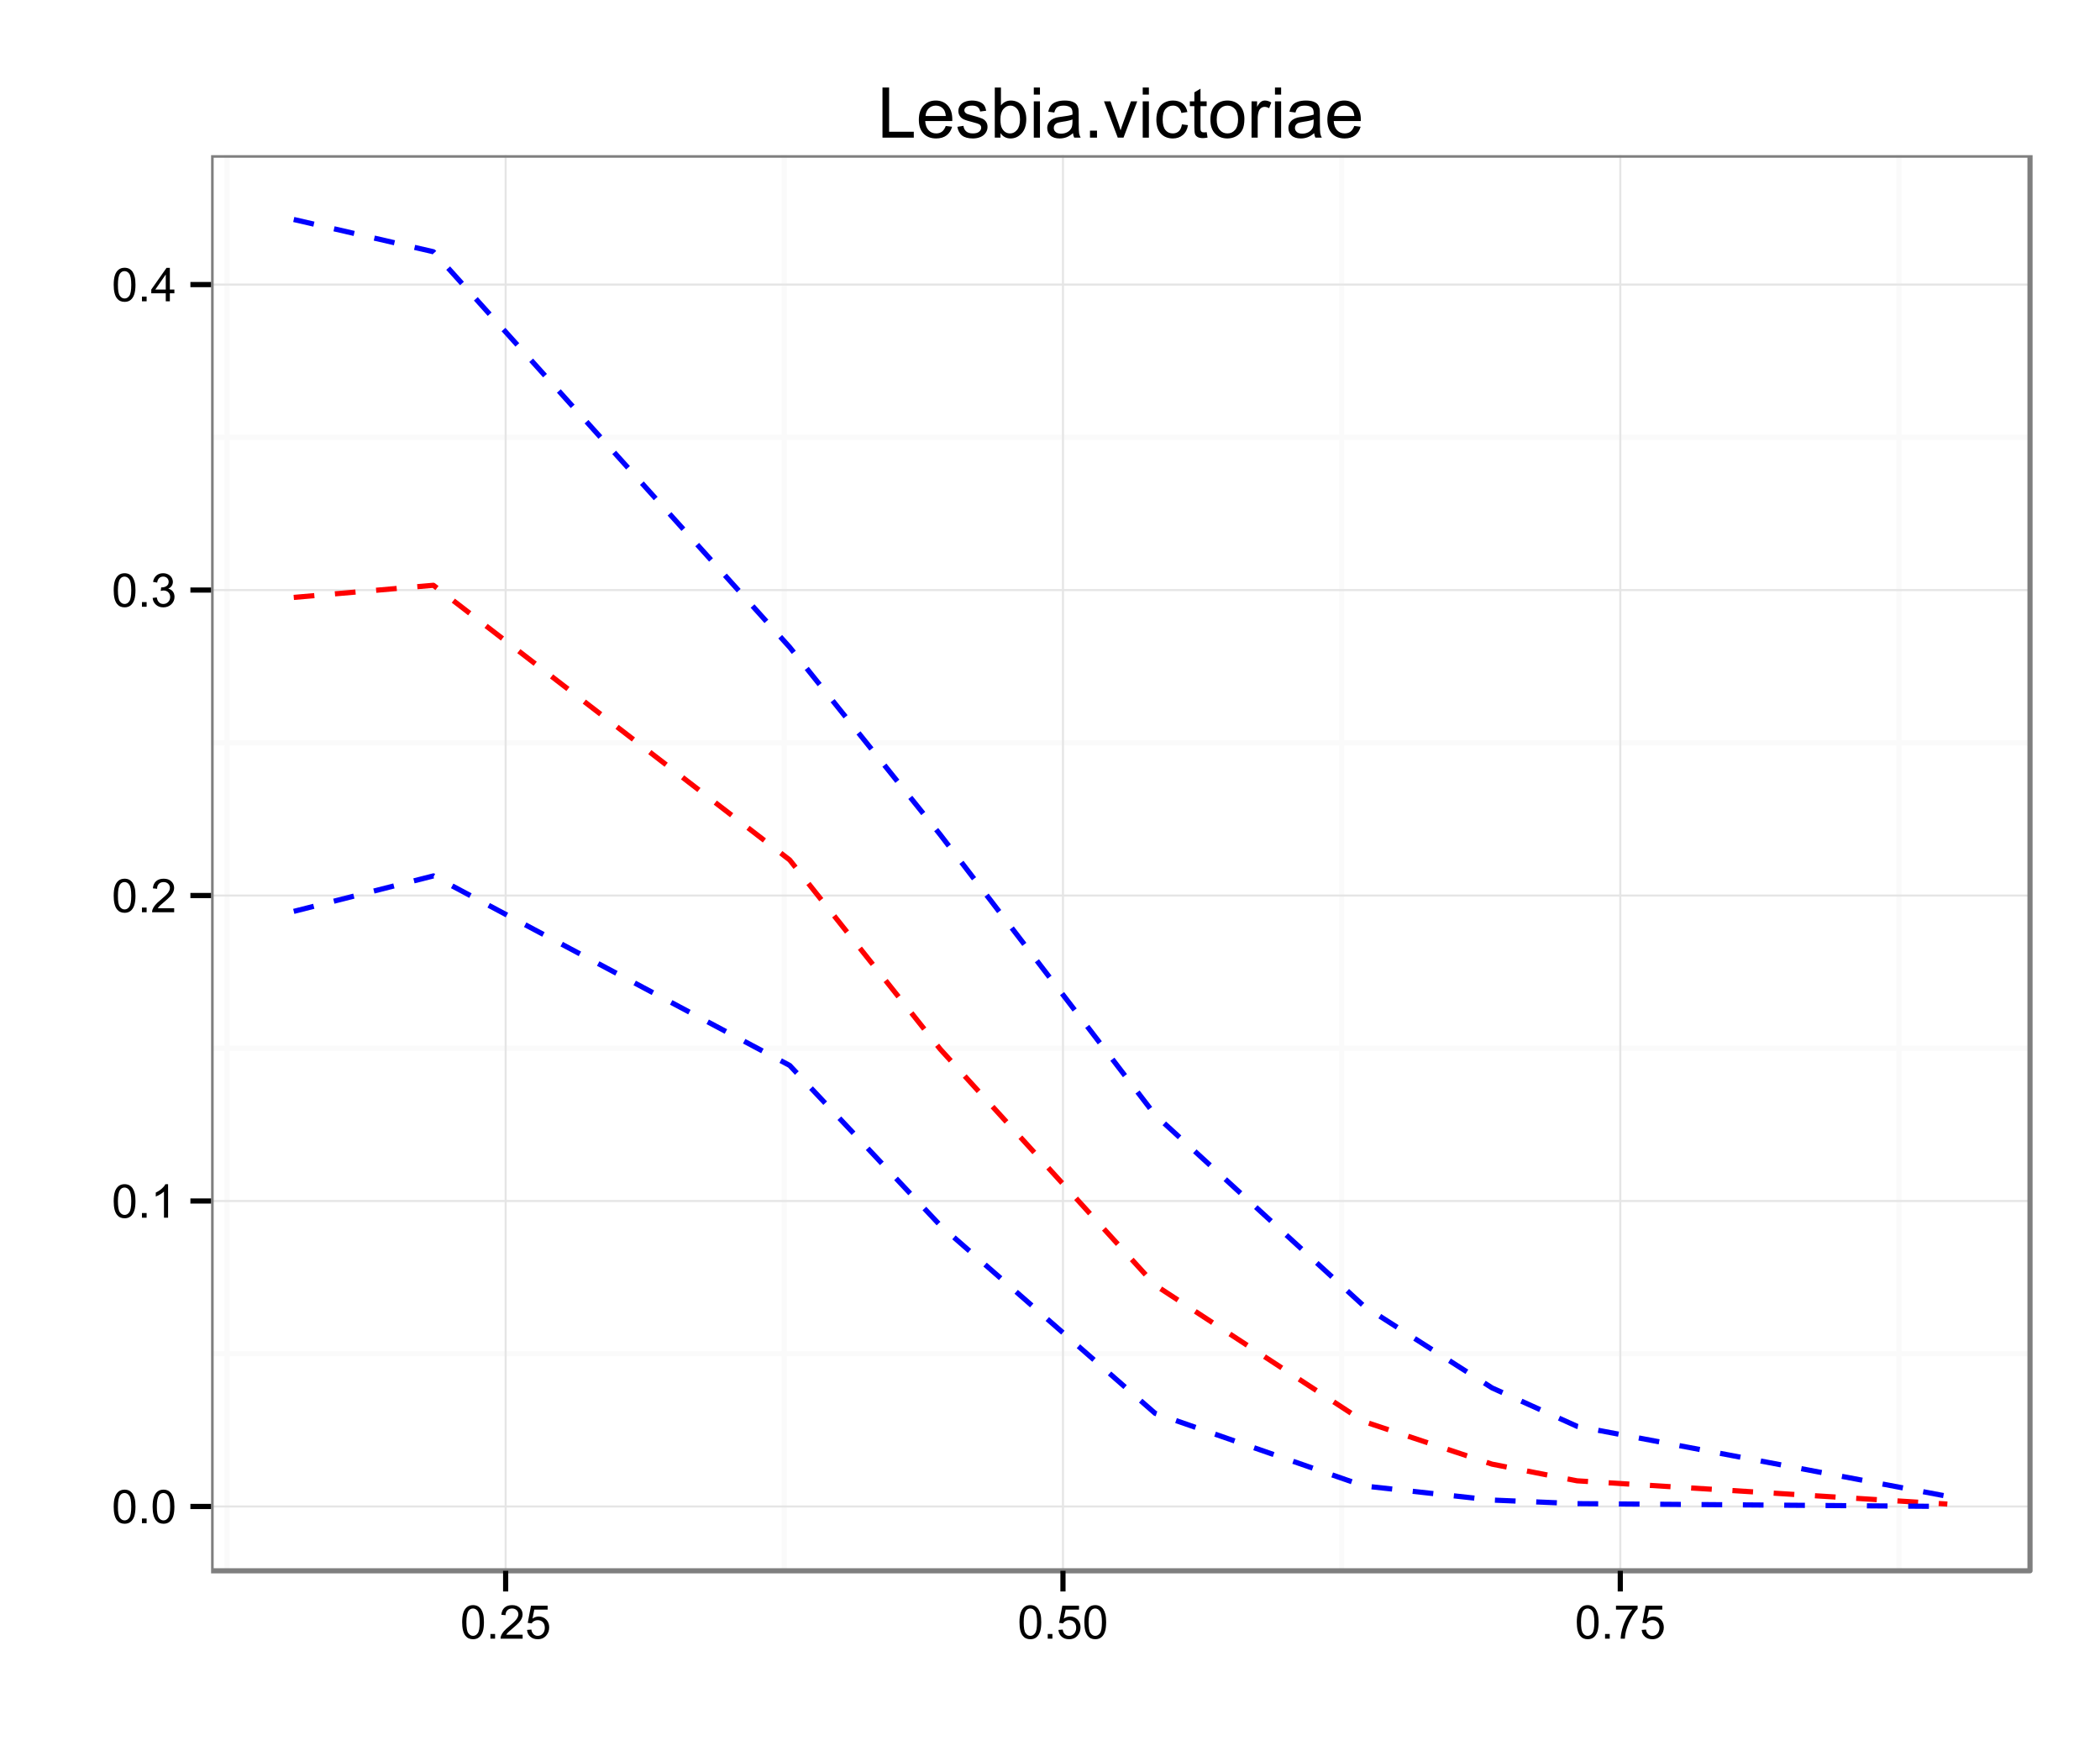
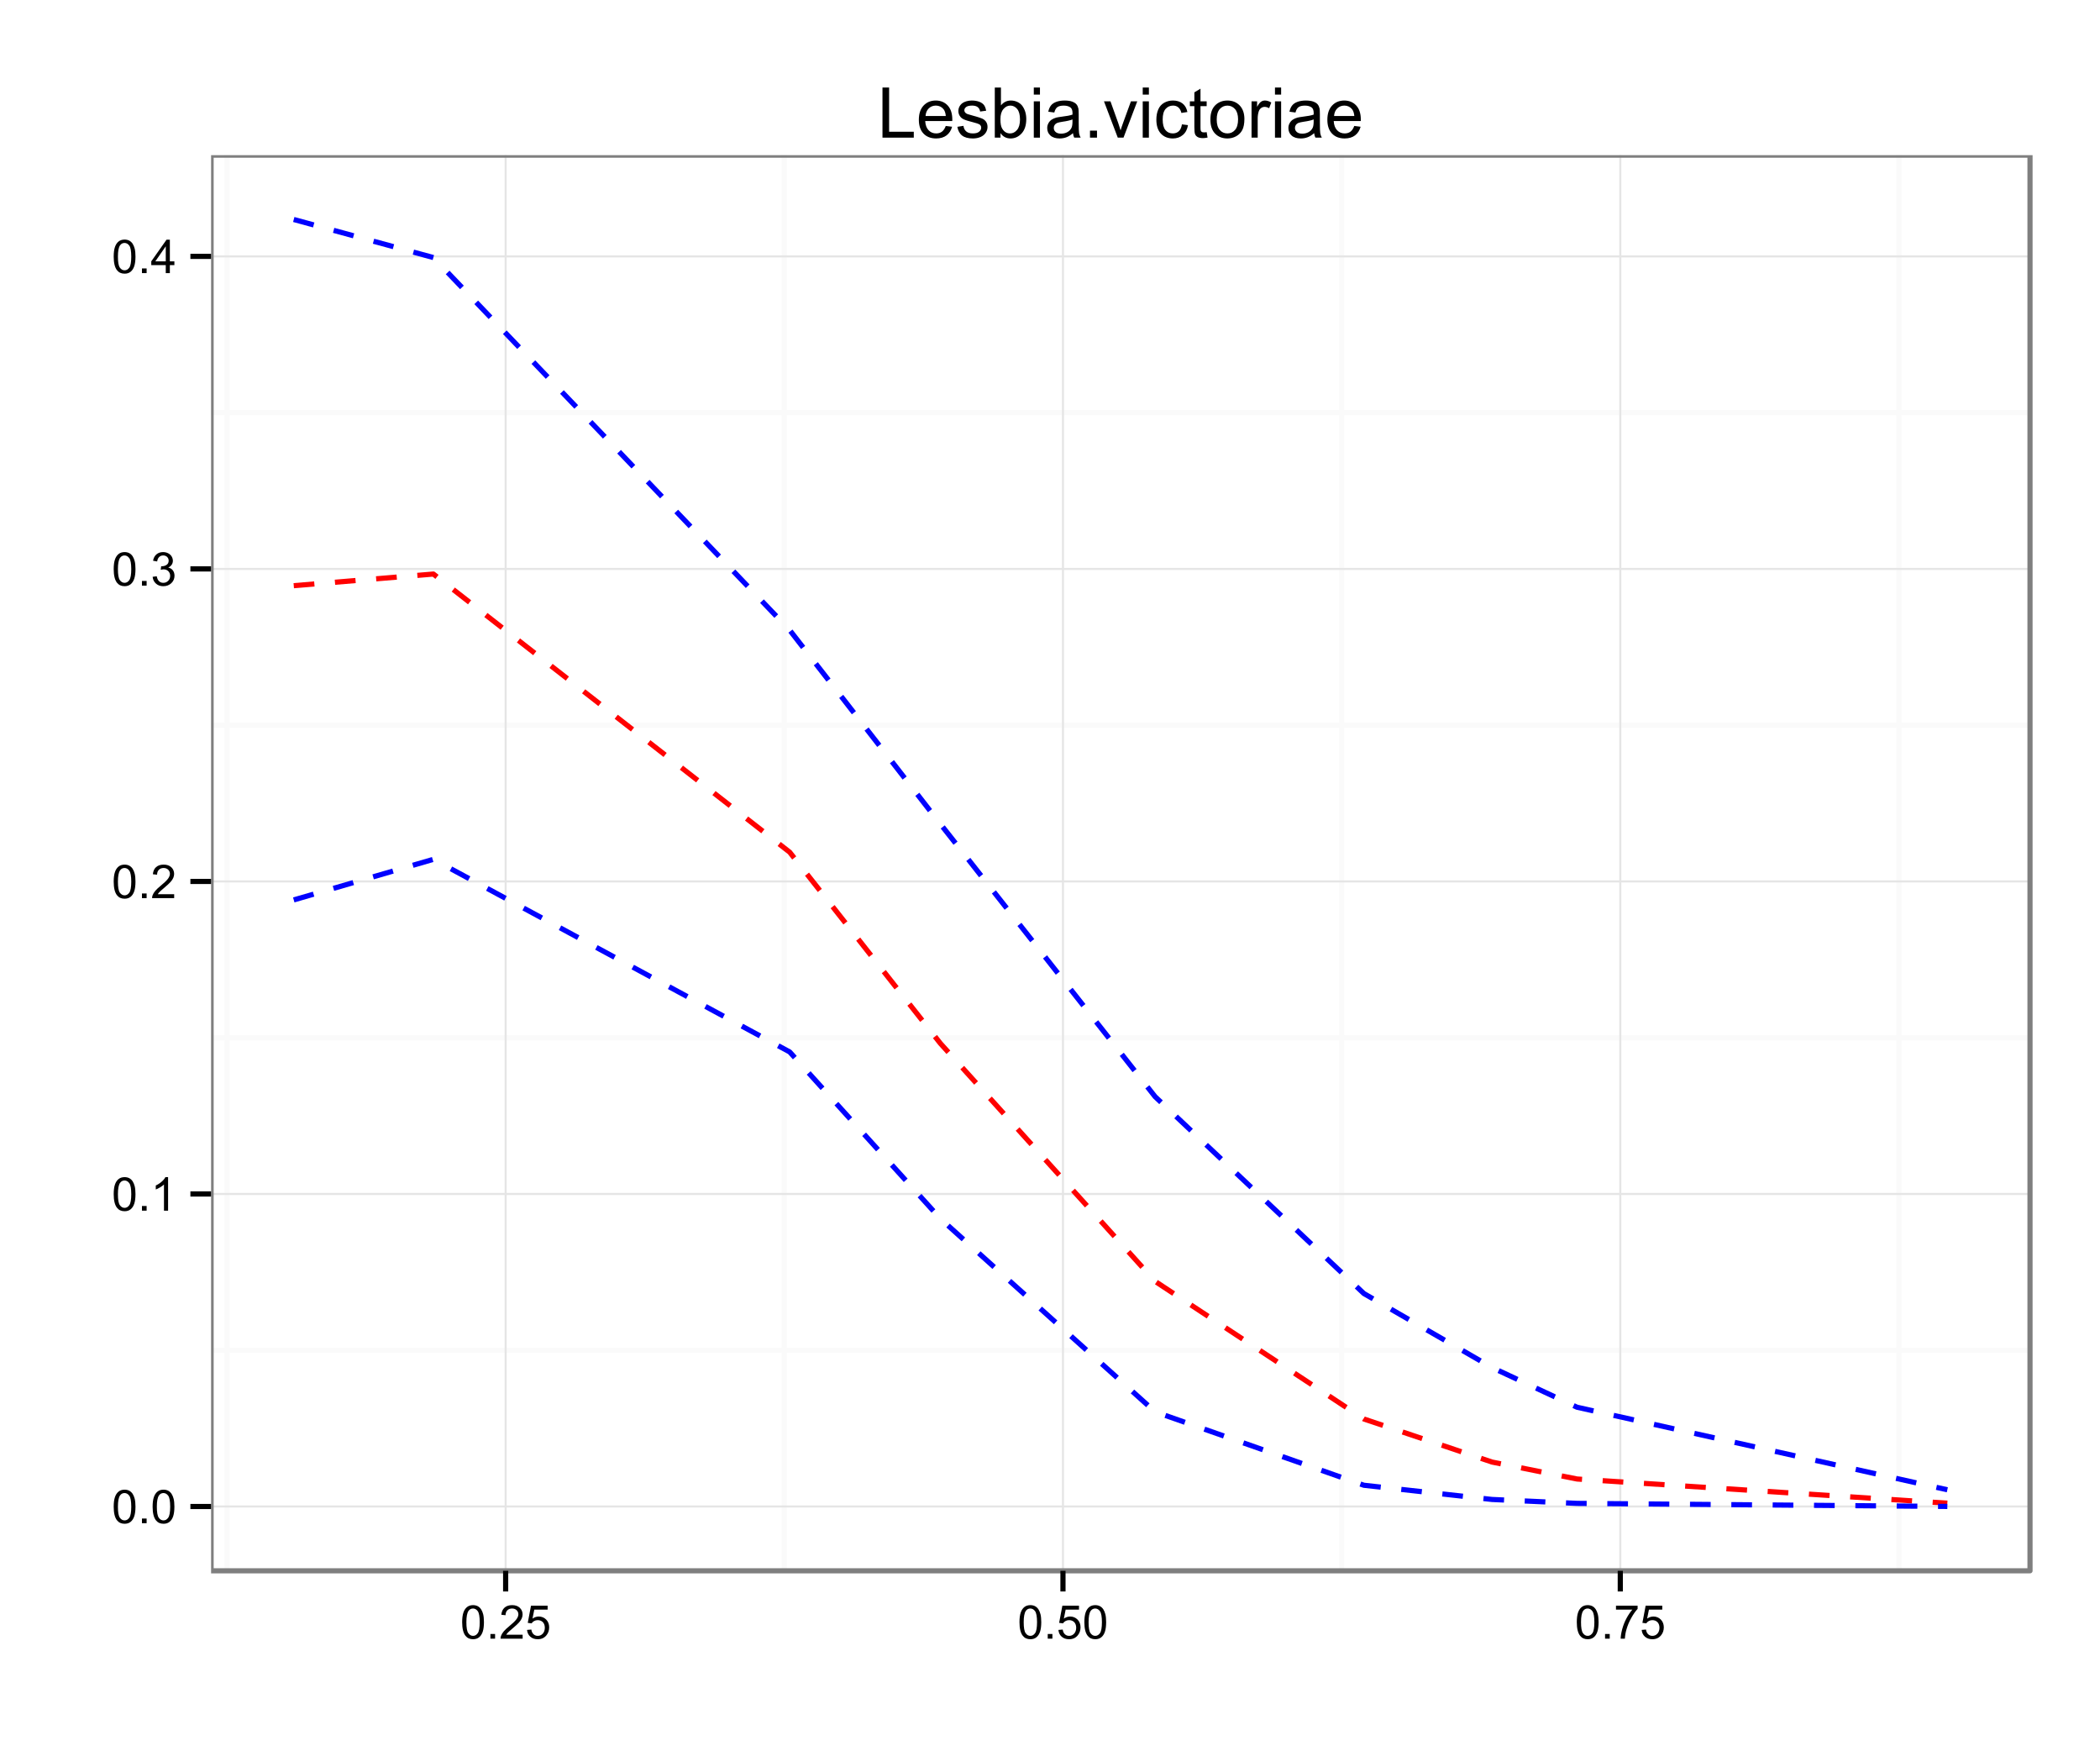
<svg xmlns="http://www.w3.org/2000/svg" xmlns:xlink="http://www.w3.org/1999/xlink" width="432pt" height="360pt" viewBox="0 0 432 360" version="1.1">
  <defs>
    <g>
      <symbol overflow="visible" id="glyph0-0">
        <path style="stroke:none;" d="M 0.398 -3.391 C 0.398 -4.199 0.48 -4.852 0.648 -5.352 C 0.812 -5.844 1.062 -6.227 1.395 -6.496 C 1.723 -6.762 2.137 -6.895 2.641 -6.898 C 3.004 -6.895 3.328 -6.82 3.609 -6.676 C 3.887 -6.523 4.113 -6.312 4.297 -6.035 C 4.477 -5.754 4.621 -5.41 4.723 -5.012 C 4.824 -4.605 4.875 -4.066 4.879 -3.391 C 4.875 -2.582 4.793 -1.93 4.629 -1.438 C 4.465 -0.938 4.215 -0.555 3.887 -0.289 C 3.555 -0.016 3.141 0.117 2.641 0.117 C 1.973 0.117 1.453 -0.117 1.078 -0.594 C 0.625 -1.164 0.398 -2.098 0.398 -3.391 Z M 1.266 -3.391 C 1.266 -2.258 1.395 -1.508 1.66 -1.137 C 1.922 -0.762 2.25 -0.574 2.641 -0.578 C 3.023 -0.574 3.348 -0.762 3.613 -1.141 C 3.875 -1.512 4.008 -2.262 4.012 -3.391 C 4.008 -4.52 3.875 -5.27 3.613 -5.645 C 3.348 -6.012 3.02 -6.199 2.629 -6.203 C 2.238 -6.199 1.93 -6.035 1.703 -5.711 C 1.41 -5.289 1.266 -4.516 1.266 -3.391 Z M 1.266 -3.391 " />
      </symbol>
      <symbol overflow="visible" id="glyph0-1">
        <path style="stroke:none;" d="M 0.871 0 L 0.871 -0.961 L 1.832 -0.961 L 1.832 0 Z M 0.871 0 " />
      </symbol>
      <symbol overflow="visible" id="glyph0-2">
        <path style="stroke:none;" d="M 3.578 0 L 2.734 0 L 2.734 -5.375 C 2.527 -5.18 2.262 -4.988 1.934 -4.793 C 1.602 -4.598 1.305 -4.453 1.047 -4.359 L 1.047 -5.176 C 1.516 -5.395 1.926 -5.664 2.281 -5.98 C 2.633 -6.293 2.883 -6.598 3.031 -6.898 L 3.578 -6.898 Z M 3.578 0 " />
      </symbol>
      <symbol overflow="visible" id="glyph0-3">
        <path style="stroke:none;" d="M 4.832 -0.812 L 4.832 0 L 0.289 0 C 0.281 -0.203 0.316 -0.398 0.391 -0.586 C 0.504 -0.895 0.688 -1.199 0.945 -1.5 C 1.195 -1.797 1.562 -2.141 2.047 -2.539 C 2.789 -3.148 3.297 -3.637 3.562 -3.996 C 3.824 -4.352 3.953 -4.688 3.957 -5.012 C 3.953 -5.34 3.836 -5.621 3.598 -5.855 C 3.355 -6.082 3.043 -6.199 2.664 -6.203 C 2.254 -6.199 1.93 -6.078 1.688 -5.836 C 1.441 -5.59 1.316 -5.25 1.316 -4.824 L 0.449 -4.914 C 0.508 -5.559 0.73 -6.051 1.121 -6.391 C 1.504 -6.727 2.023 -6.895 2.68 -6.898 C 3.336 -6.895 3.859 -6.715 4.246 -6.352 C 4.629 -5.984 4.82 -5.531 4.824 -4.992 C 4.82 -4.715 4.766 -4.441 4.652 -4.18 C 4.539 -3.91 4.352 -3.633 4.094 -3.34 C 3.832 -3.047 3.398 -2.645 2.793 -2.133 C 2.285 -1.707 1.961 -1.418 1.816 -1.266 C 1.672 -1.113 1.551 -0.961 1.461 -0.812 Z M 4.832 -0.812 " />
      </symbol>
      <symbol overflow="visible" id="glyph0-4">
        <path style="stroke:none;" d="M 0.402 -1.812 L 1.246 -1.926 C 1.34 -1.445 1.504 -1.102 1.738 -0.895 C 1.969 -0.68 2.254 -0.574 2.594 -0.578 C 2.988 -0.574 3.324 -0.711 3.598 -0.988 C 3.871 -1.262 4.008 -1.602 4.008 -2.012 C 4.008 -2.395 3.879 -2.715 3.629 -2.969 C 3.371 -3.219 3.051 -3.344 2.664 -3.348 C 2.5 -3.344 2.301 -3.312 2.066 -3.254 L 2.16 -3.992 C 2.215 -3.984 2.262 -3.984 2.297 -3.984 C 2.656 -3.984 2.977 -4.078 3.266 -4.266 C 3.551 -4.453 3.695 -4.742 3.699 -5.133 C 3.695 -5.441 3.59 -5.695 3.383 -5.902 C 3.172 -6.102 2.902 -6.203 2.574 -6.207 C 2.242 -6.203 1.969 -6.102 1.754 -5.895 C 1.531 -5.688 1.391 -5.379 1.332 -4.969 L 0.488 -5.117 C 0.586 -5.68 0.82 -6.121 1.188 -6.434 C 1.551 -6.742 2.008 -6.895 2.555 -6.898 C 2.93 -6.895 3.273 -6.816 3.59 -6.656 C 3.902 -6.496 4.145 -6.277 4.312 -6 C 4.48 -5.719 4.562 -5.422 4.566 -5.113 C 4.562 -4.812 4.484 -4.543 4.324 -4.301 C 4.164 -4.059 3.926 -3.863 3.617 -3.723 C 4.02 -3.625 4.336 -3.43 4.562 -3.137 C 4.785 -2.84 4.898 -2.473 4.902 -2.031 C 4.898 -1.426 4.68 -0.918 4.246 -0.504 C 3.805 -0.09 3.25 0.117 2.586 0.121 C 1.98 0.117 1.48 -0.059 1.086 -0.418 C 0.684 -0.773 0.457 -1.238 0.402 -1.812 Z M 0.402 -1.812 " />
      </symbol>
      <symbol overflow="visible" id="glyph0-5">
        <path style="stroke:none;" d="M 3.102 0 L 3.102 -1.645 L 0.121 -1.645 L 0.121 -2.418 L 3.258 -6.871 L 3.945 -6.871 L 3.945 -2.418 L 4.875 -2.418 L 4.875 -1.645 L 3.945 -1.645 L 3.945 0 Z M 3.102 -2.418 L 3.102 -5.516 L 0.953 -2.418 Z M 3.102 -2.418 " />
      </symbol>
      <symbol overflow="visible" id="glyph0-6">
        <path style="stroke:none;" d="M 0.398 -1.801 L 1.285 -1.875 C 1.348 -1.441 1.5 -1.117 1.742 -0.902 C 1.977 -0.684 2.266 -0.574 2.605 -0.578 C 3.008 -0.574 3.352 -0.727 3.637 -1.035 C 3.914 -1.34 4.055 -1.746 4.059 -2.254 C 4.055 -2.734 3.918 -3.113 3.652 -3.395 C 3.379 -3.668 3.027 -3.809 2.594 -3.812 C 2.316 -3.809 2.07 -3.746 1.855 -3.625 C 1.633 -3.5 1.461 -3.34 1.34 -3.145 L 0.547 -3.25 L 1.215 -6.777 L 4.633 -6.777 L 4.633 -5.973 L 1.891 -5.973 L 1.52 -4.125 C 1.926 -4.41 2.359 -4.551 2.816 -4.555 C 3.414 -4.551 3.922 -4.344 4.336 -3.93 C 4.746 -3.512 4.949 -2.977 4.953 -2.328 C 4.949 -1.703 4.77 -1.168 4.41 -0.719 C 3.969 -0.16 3.367 0.117 2.605 0.117 C 1.977 0.117 1.465 -0.055 1.074 -0.406 C 0.676 -0.754 0.453 -1.219 0.398 -1.801 Z M 0.398 -1.801 " />
      </symbol>
      <symbol overflow="visible" id="glyph0-7">
        <path style="stroke:none;" d="M 0.453 -5.973 L 0.453 -6.781 L 4.902 -6.781 L 4.902 -6.125 C 4.461 -5.656 4.027 -5.039 3.602 -4.27 C 3.168 -3.496 2.836 -2.703 2.605 -1.891 C 2.434 -1.312 2.324 -0.684 2.281 0 L 1.414 0 C 1.422 -0.539 1.531 -1.191 1.734 -1.961 C 1.938 -2.723 2.227 -3.461 2.609 -4.176 C 2.984 -4.883 3.391 -5.48 3.82 -5.973 Z M 0.453 -5.973 " />
      </symbol>
      <symbol overflow="visible" id="glyph1-0">
        <path style="stroke:none;" d="M 1.055 0 L 1.055 -10.309 L 2.418 -10.309 L 2.418 -1.215 L 7.496 -1.215 L 7.496 0 Z M 1.055 0 " />
      </symbol>
      <symbol overflow="visible" id="glyph1-1">
        <path style="stroke:none;" d="M 6.062 -2.406 L 7.367 -2.242 C 7.156 -1.477 6.777 -0.883 6.223 -0.465 C 5.664 -0.043 4.949 0.164 4.086 0.168 C 2.988 0.164 2.121 -0.168 1.484 -0.84 C 0.844 -1.508 0.527 -2.453 0.527 -3.672 C 0.527 -4.926 0.848 -5.898 1.496 -6.594 C 2.141 -7.285 2.98 -7.633 4.016 -7.637 C 5.008 -7.633 5.824 -7.293 6.461 -6.617 C 7.09 -5.934 7.406 -4.977 7.41 -3.746 C 7.406 -3.668 7.402 -3.559 7.402 -3.41 L 1.836 -3.41 C 1.879 -2.59 2.113 -1.961 2.531 -1.523 C 2.945 -1.086 3.465 -0.867 4.094 -0.871 C 4.555 -0.867 4.949 -0.988 5.281 -1.234 C 5.605 -1.477 5.867 -1.867 6.062 -2.406 Z M 1.906 -4.449 L 6.074 -4.449 C 6.016 -5.074 5.855 -5.547 5.598 -5.863 C 5.191 -6.348 4.668 -6.59 4.027 -6.594 C 3.441 -6.59 2.953 -6.398 2.562 -6.012 C 2.164 -5.621 1.945 -5.098 1.906 -4.449 Z M 1.906 -4.449 " />
      </symbol>
      <symbol overflow="visible" id="glyph1-2">
        <path style="stroke:none;" d="M 0.441 -2.23 L 1.695 -2.426 C 1.762 -1.922 1.957 -1.535 2.281 -1.27 C 2.598 -1 3.047 -0.867 3.629 -0.871 C 4.207 -0.867 4.641 -0.984 4.922 -1.227 C 5.203 -1.461 5.344 -1.738 5.344 -2.059 C 5.344 -2.34 5.219 -2.566 4.973 -2.734 C 4.797 -2.844 4.363 -2.988 3.676 -3.164 C 2.746 -3.398 2.105 -3.598 1.746 -3.77 C 1.387 -3.938 1.113 -4.176 0.93 -4.48 C 0.742 -4.781 0.648 -5.117 0.652 -5.484 C 0.648 -5.816 0.727 -6.125 0.879 -6.41 C 1.031 -6.691 1.238 -6.926 1.504 -7.117 C 1.699 -7.258 1.969 -7.379 2.309 -7.484 C 2.648 -7.582 3.012 -7.633 3.402 -7.637 C 3.984 -7.633 4.5 -7.551 4.945 -7.383 C 5.387 -7.211 5.711 -6.98 5.926 -6.695 C 6.133 -6.406 6.281 -6.02 6.363 -5.539 L 5.125 -5.371 C 5.066 -5.754 4.902 -6.055 4.637 -6.27 C 4.363 -6.484 3.984 -6.59 3.496 -6.594 C 2.91 -6.59 2.496 -6.496 2.25 -6.305 C 2 -6.113 1.875 -5.887 1.879 -5.633 C 1.875 -5.465 1.926 -5.316 2.031 -5.188 C 2.133 -5.047 2.293 -4.938 2.516 -4.852 C 2.641 -4.805 3.016 -4.695 3.637 -4.527 C 4.527 -4.285 5.152 -4.09 5.508 -3.938 C 5.859 -3.785 6.137 -3.562 6.34 -3.273 C 6.543 -2.98 6.645 -2.621 6.645 -2.195 C 6.645 -1.77 6.52 -1.371 6.273 -1 C 6.027 -0.625 5.672 -0.336 5.211 -0.137 C 4.742 0.066 4.219 0.164 3.637 0.168 C 2.664 0.164 1.922 -0.035 1.414 -0.434 C 0.902 -0.836 0.578 -1.434 0.441 -2.23 Z M 0.441 -2.23 " />
      </symbol>
      <symbol overflow="visible" id="glyph1-3">
        <path style="stroke:none;" d="M 2.117 0 L 0.941 0 L 0.941 -10.309 L 2.207 -10.309 L 2.207 -6.629 C 2.738 -7.297 3.422 -7.633 4.254 -7.637 C 4.711 -7.633 5.145 -7.543 5.555 -7.359 C 5.965 -7.172 6.301 -6.91 6.57 -6.578 C 6.832 -6.238 7.039 -5.832 7.191 -5.363 C 7.34 -4.887 7.418 -4.383 7.418 -3.848 C 7.418 -2.562 7.102 -1.574 6.469 -0.879 C 5.836 -0.184 5.074 0.164 4.191 0.168 C 3.305 0.164 2.613 -0.199 2.117 -0.934 Z M 2.102 -3.789 C 2.098 -2.891 2.219 -2.242 2.469 -1.848 C 2.863 -1.191 3.402 -0.867 4.086 -0.871 C 4.633 -0.867 5.113 -1.105 5.52 -1.59 C 5.922 -2.066 6.121 -2.785 6.125 -3.742 C 6.121 -4.715 5.93 -5.434 5.543 -5.898 C 5.156 -6.359 4.688 -6.59 4.141 -6.594 C 3.586 -6.59 3.109 -6.352 2.707 -5.871 C 2.301 -5.391 2.098 -4.695 2.102 -3.789 Z M 2.102 -3.789 " />
      </symbol>
      <symbol overflow="visible" id="glyph1-4">
        <path style="stroke:none;" d="M 0.957 -8.852 L 0.957 -10.309 L 2.223 -10.309 L 2.223 -8.852 Z M 0.957 0 L 0.957 -7.469 L 2.223 -7.469 L 2.223 0 Z M 0.957 0 " />
      </symbol>
      <symbol overflow="visible" id="glyph1-5">
        <path style="stroke:none;" d="M 5.82 -0.922 C 5.348 -0.52 4.898 -0.238 4.465 -0.078 C 4.031 0.086 3.566 0.164 3.074 0.168 C 2.25 0.164 1.617 -0.035 1.18 -0.434 C 0.734 -0.832 0.516 -1.344 0.52 -1.969 C 0.516 -2.332 0.598 -2.664 0.77 -2.969 C 0.934 -3.27 1.152 -3.512 1.422 -3.699 C 1.691 -3.879 1.996 -4.02 2.336 -4.113 C 2.582 -4.176 2.957 -4.238 3.461 -4.305 C 4.48 -4.422 5.23 -4.566 5.715 -4.738 C 5.715 -4.91 5.719 -5.02 5.723 -5.07 C 5.719 -5.582 5.598 -5.945 5.363 -6.16 C 5.035 -6.441 4.555 -6.586 3.922 -6.59 C 3.324 -6.586 2.887 -6.48 2.605 -6.273 C 2.32 -6.062 2.109 -5.695 1.977 -5.168 L 0.738 -5.336 C 0.848 -5.863 1.031 -6.293 1.293 -6.621 C 1.547 -6.945 1.918 -7.195 2.41 -7.371 C 2.895 -7.547 3.461 -7.633 4.105 -7.637 C 4.742 -7.633 5.262 -7.559 5.66 -7.41 C 6.059 -7.258 6.352 -7.07 6.539 -6.844 C 6.727 -6.617 6.855 -6.328 6.934 -5.984 C 6.973 -5.766 6.996 -5.379 6.996 -4.816 L 6.996 -3.129 C 6.996 -1.949 7.02 -1.203 7.074 -0.895 C 7.125 -0.582 7.234 -0.285 7.398 0 L 6.074 0 C 5.941 -0.262 5.855 -0.566 5.82 -0.922 Z M 5.715 -3.746 C 5.254 -3.555 4.566 -3.398 3.648 -3.27 C 3.125 -3.191 2.758 -3.105 2.543 -3.016 C 2.328 -2.918 2.16 -2.781 2.047 -2.605 C 1.926 -2.422 1.867 -2.223 1.871 -2.004 C 1.867 -1.664 1.996 -1.383 2.254 -1.16 C 2.508 -0.934 2.883 -0.82 3.375 -0.824 C 3.859 -0.82 4.293 -0.926 4.676 -1.141 C 5.055 -1.352 5.332 -1.645 5.512 -2.02 C 5.645 -2.301 5.711 -2.723 5.715 -3.285 Z M 5.715 -3.746 " />
      </symbol>
      <symbol overflow="visible" id="glyph1-6">
        <path style="stroke:none;" d="M 1.309 0 L 1.309 -1.441 L 2.75 -1.441 L 2.75 0 Z M 1.309 0 " />
      </symbol>
      <symbol overflow="visible" id="glyph1-7">
        <path style="stroke:none;" d="M 3.023 0 L 0.184 -7.469 L 1.52 -7.469 L 3.121 -2.996 C 3.293 -2.508 3.453 -2.008 3.602 -1.492 C 3.711 -1.883 3.867 -2.355 4.07 -2.91 L 5.73 -7.469 L 7.031 -7.469 L 4.203 0 Z M 3.023 0 " />
      </symbol>
      <symbol overflow="visible" id="glyph1-8">
        <path style="stroke:none;" d="M 5.82 -2.734 L 7.066 -2.574 C 6.93 -1.711 6.582 -1.039 6.023 -0.559 C 5.461 -0.074 4.77 0.164 3.957 0.168 C 2.934 0.164 2.113 -0.168 1.492 -0.832 C 0.871 -1.5 0.562 -2.457 0.562 -3.707 C 0.562 -4.508 0.695 -5.211 0.961 -5.82 C 1.227 -6.422 1.633 -6.879 2.184 -7.184 C 2.727 -7.484 3.32 -7.633 3.965 -7.637 C 4.773 -7.633 5.438 -7.43 5.957 -7.02 C 6.469 -6.609 6.797 -6.027 6.945 -5.273 L 5.715 -5.082 C 5.594 -5.582 5.387 -5.961 5.094 -6.215 C 4.793 -6.465 4.434 -6.59 4.016 -6.594 C 3.375 -6.59 2.859 -6.363 2.461 -5.906 C 2.062 -5.449 1.863 -4.727 1.863 -3.742 C 1.863 -2.734 2.055 -2.004 2.438 -1.551 C 2.82 -1.094 3.32 -0.867 3.945 -0.871 C 4.438 -0.867 4.852 -1.02 5.188 -1.328 C 5.516 -1.629 5.727 -2.098 5.82 -2.734 Z M 5.82 -2.734 " />
      </symbol>
      <symbol overflow="visible" id="glyph1-9">
        <path style="stroke:none;" d="M 3.711 -1.133 L 3.895 -0.016 C 3.535 0.059 3.215 0.094 2.938 0.098 C 2.477 0.094 2.121 0.023 1.871 -0.117 C 1.613 -0.262 1.438 -0.453 1.336 -0.691 C 1.23 -0.926 1.176 -1.422 1.18 -2.188 L 1.18 -6.484 L 0.254 -6.484 L 0.254 -7.469 L 1.18 -7.469 L 1.18 -9.316 L 2.441 -10.074 L 2.441 -7.469 L 3.711 -7.469 L 3.711 -6.484 L 2.441 -6.484 L 2.441 -2.117 C 2.438 -1.75 2.461 -1.52 2.508 -1.418 C 2.551 -1.316 2.621 -1.234 2.723 -1.172 C 2.82 -1.109 2.965 -1.078 3.156 -1.082 C 3.293 -1.078 3.477 -1.094 3.711 -1.133 Z M 3.711 -1.133 " />
      </symbol>
      <symbol overflow="visible" id="glyph1-10">
        <path style="stroke:none;" d="M 0.477 -3.734 C 0.473 -5.113 0.859 -6.137 1.633 -6.805 C 2.27 -7.355 3.051 -7.633 3.98 -7.637 C 5.004 -7.633 5.844 -7.297 6.496 -6.625 C 7.145 -5.949 7.469 -5.02 7.473 -3.84 C 7.469 -2.875 7.324 -2.121 7.039 -1.57 C 6.75 -1.02 6.332 -0.59 5.781 -0.289 C 5.23 0.016 4.629 0.164 3.98 0.168 C 2.93 0.164 2.086 -0.168 1.441 -0.836 C 0.797 -1.504 0.473 -2.469 0.477 -3.734 Z M 1.777 -3.734 C 1.773 -2.773 1.984 -2.059 2.402 -1.586 C 2.82 -1.105 3.344 -0.867 3.98 -0.871 C 4.605 -0.867 5.129 -1.105 5.547 -1.586 C 5.961 -2.062 6.168 -2.793 6.172 -3.777 C 6.168 -4.695 5.961 -5.395 5.543 -5.875 C 5.121 -6.348 4.598 -6.586 3.98 -6.59 C 3.344 -6.586 2.82 -6.348 2.402 -5.879 C 1.984 -5.402 1.773 -4.688 1.777 -3.734 Z M 1.777 -3.734 " />
      </symbol>
      <symbol overflow="visible" id="glyph1-11">
        <path style="stroke:none;" d="M 0.934 0 L 0.934 -7.469 L 2.074 -7.469 L 2.074 -6.336 C 2.363 -6.859 2.629 -7.211 2.879 -7.383 C 3.121 -7.551 3.395 -7.633 3.691 -7.637 C 4.117 -7.633 4.551 -7.496 4.992 -7.227 L 4.555 -6.055 C 4.242 -6.234 3.934 -6.328 3.629 -6.328 C 3.348 -6.328 3.102 -6.242 2.883 -6.078 C 2.66 -5.906 2.5 -5.676 2.41 -5.387 C 2.266 -4.934 2.195 -4.441 2.199 -3.91 L 2.199 0 Z M 0.934 0 " />
      </symbol>
    </g>
    <clipPath id="clip1">
      <path d="M 43.422 31.906 L 418.602 31.906 L 418.602 324.051 L 43.422 324.051 Z M 43.422 31.906 " />
    </clipPath>
  </defs>
-   <g id="surface231">
+   <g id="surface276">
    <rect x="0" y="0" width="432" height="360" style="fill:rgb(100%,100%,100%);fill-opacity:1;stroke:none;" />
    <rect x="0" y="0" width="432" height="360" style="fill:rgb(100%,100%,100%);fill-opacity:1;stroke:none;" />
    <path style="fill:none;stroke-width:1.063;stroke-linecap:round;stroke-linejoin:round;stroke:rgb(100%,100%,100%);stroke-opacity:1;stroke-miterlimit:10;" d="M 0 360 L 432 360 L 432 0 L 0 0 Z M 0 360 " />
    <g clip-path="url(#clip1)" clip-rule="nonzero">
      <path style=" stroke:none;fill-rule:nonzero;fill:rgb(100%,100%,100%);fill-opacity:1;" d="M 43.422 323.051 L 417.602 323.051 L 417.602 31.906 L 43.422 31.906 Z M 43.422 323.051 " />
-       <path style="fill:none;stroke-width:1.063;stroke-linecap:butt;stroke-linejoin:round;stroke:rgb(98.039%,98.039%,98.039%);stroke-opacity:1;stroke-miterlimit:10;" d="M 43.422 278.414 L 417.602 278.414 " />
-       <path style="fill:none;stroke-width:1.063;stroke-linecap:butt;stroke-linejoin:round;stroke:rgb(98.039%,98.039%,98.039%);stroke-opacity:1;stroke-miterlimit:10;" d="M 43.422 215.59 L 417.602 215.59 " />
-       <path style="fill:none;stroke-width:1.063;stroke-linecap:butt;stroke-linejoin:round;stroke:rgb(98.039%,98.039%,98.039%);stroke-opacity:1;stroke-miterlimit:10;" d="M 43.422 152.766 L 417.602 152.766 " />
-       <path style="fill:none;stroke-width:1.063;stroke-linecap:butt;stroke-linejoin:round;stroke:rgb(98.039%,98.039%,98.039%);stroke-opacity:1;stroke-miterlimit:10;" d="M 43.422 89.941 L 417.602 89.941 " />
+       <path style="fill:none;stroke-width:1.063;stroke-linecap:butt;stroke-linejoin:round;stroke:rgb(98.039%,98.039%,98.039%);stroke-opacity:1;stroke-miterlimit:10;" d="M 43.422 277.691 L 417.602 277.691 " />
+       <path style="fill:none;stroke-width:1.063;stroke-linecap:butt;stroke-linejoin:round;stroke:rgb(98.039%,98.039%,98.039%);stroke-opacity:1;stroke-miterlimit:10;" d="M 43.422 213.418 L 417.602 213.418 " />
+       <path style="fill:none;stroke-width:1.063;stroke-linecap:butt;stroke-linejoin:round;stroke:rgb(98.039%,98.039%,98.039%);stroke-opacity:1;stroke-miterlimit:10;" d="M 43.422 149.141 L 417.602 149.141 " />
+       <path style="fill:none;stroke-width:1.063;stroke-linecap:butt;stroke-linejoin:round;stroke:rgb(98.039%,98.039%,98.039%);stroke-opacity:1;stroke-miterlimit:10;" d="M 43.422 84.867 L 417.602 84.867 " />
      <path style="fill:none;stroke-width:1.063;stroke-linecap:butt;stroke-linejoin:round;stroke:rgb(98.039%,98.039%,98.039%);stroke-opacity:1;stroke-miterlimit:10;" d="M 46.695 323.051 L 46.695 31.906 " />
      <path style="fill:none;stroke-width:1.063;stroke-linecap:butt;stroke-linejoin:round;stroke:rgb(98.039%,98.039%,98.039%);stroke-opacity:1;stroke-miterlimit:10;" d="M 161.344 323.051 L 161.344 31.906 " />
      <path style="fill:none;stroke-width:1.063;stroke-linecap:butt;stroke-linejoin:round;stroke:rgb(98.039%,98.039%,98.039%);stroke-opacity:1;stroke-miterlimit:10;" d="M 275.992 323.051 L 275.992 31.906 " />
      <path style="fill:none;stroke-width:1.063;stroke-linecap:butt;stroke-linejoin:round;stroke:rgb(98.039%,98.039%,98.039%);stroke-opacity:1;stroke-miterlimit:10;" d="M 390.641 323.051 L 390.641 31.906 " />
-       <path style="fill:none;stroke-width:0.425;stroke-linecap:butt;stroke-linejoin:round;stroke:rgb(89.804%,89.804%,89.804%);stroke-opacity:1;stroke-miterlimit:10;" d="M 43.422 309.824 L 417.602 309.824 " />
-       <path style="fill:none;stroke-width:0.425;stroke-linecap:butt;stroke-linejoin:round;stroke:rgb(89.804%,89.804%,89.804%);stroke-opacity:1;stroke-miterlimit:10;" d="M 43.422 247 L 417.602 247 " />
-       <path style="fill:none;stroke-width:0.425;stroke-linecap:butt;stroke-linejoin:round;stroke:rgb(89.804%,89.804%,89.804%);stroke-opacity:1;stroke-miterlimit:10;" d="M 43.422 184.176 L 417.602 184.176 " />
-       <path style="fill:none;stroke-width:0.425;stroke-linecap:butt;stroke-linejoin:round;stroke:rgb(89.804%,89.804%,89.804%);stroke-opacity:1;stroke-miterlimit:10;" d="M 43.422 121.352 L 417.602 121.352 " />
-       <path style="fill:none;stroke-width:0.425;stroke-linecap:butt;stroke-linejoin:round;stroke:rgb(89.804%,89.804%,89.804%);stroke-opacity:1;stroke-miterlimit:10;" d="M 43.422 58.527 L 417.602 58.527 " />
+       <path style="fill:none;stroke-width:0.425;stroke-linecap:butt;stroke-linejoin:round;stroke:rgb(89.804%,89.804%,89.804%);stroke-opacity:1;stroke-miterlimit:10;" d="M 43.422 309.828 L 417.602 309.828 " />
+       <path style="fill:none;stroke-width:0.425;stroke-linecap:butt;stroke-linejoin:round;stroke:rgb(89.804%,89.804%,89.804%);stroke-opacity:1;stroke-miterlimit:10;" d="M 43.422 245.555 L 417.602 245.555 " />
+       <path style="fill:none;stroke-width:0.425;stroke-linecap:butt;stroke-linejoin:round;stroke:rgb(89.804%,89.804%,89.804%);stroke-opacity:1;stroke-miterlimit:10;" d="M 43.422 181.277 L 417.602 181.277 " />
+       <path style="fill:none;stroke-width:0.425;stroke-linecap:butt;stroke-linejoin:round;stroke:rgb(89.804%,89.804%,89.804%);stroke-opacity:1;stroke-miterlimit:10;" d="M 43.422 117.004 L 417.602 117.004 " />
+       <path style="fill:none;stroke-width:0.425;stroke-linecap:butt;stroke-linejoin:round;stroke:rgb(89.804%,89.804%,89.804%);stroke-opacity:1;stroke-miterlimit:10;" d="M 43.422 52.73 L 417.602 52.73 " />
      <path style="fill:none;stroke-width:0.425;stroke-linecap:butt;stroke-linejoin:round;stroke:rgb(89.804%,89.804%,89.804%);stroke-opacity:1;stroke-miterlimit:10;" d="M 104.02 323.051 L 104.02 31.906 " />
      <path style="fill:none;stroke-width:0.425;stroke-linecap:butt;stroke-linejoin:round;stroke:rgb(89.804%,89.804%,89.804%);stroke-opacity:1;stroke-miterlimit:10;" d="M 218.668 323.051 L 218.668 31.906 " />
      <path style="fill:none;stroke-width:0.425;stroke-linecap:butt;stroke-linejoin:round;stroke:rgb(89.804%,89.804%,89.804%);stroke-opacity:1;stroke-miterlimit:10;" d="M 333.316 323.051 L 333.316 31.906 " />
-       <path style="fill:none;stroke-width:1.063;stroke-linecap:butt;stroke-linejoin:round;stroke:rgb(100%,0%,0%);stroke-opacity:1;stroke-dasharray:4.252,4.252;stroke-miterlimit:1;" d="M 60.43 122.867 L 89.156 120.371 L 162.449 176.859 L 193.434 215.789 L 237.621 264.297 L 280.57 292.359 L 306.934 301.121 L 324.418 304.547 L 400.594 309.328 " />
-       <path style="fill:none;stroke-width:1.063;stroke-linecap:butt;stroke-linejoin:round;stroke:rgb(0%,0%,100%);stroke-opacity:1;stroke-dasharray:4.252,4.252;stroke-miterlimit:1;" d="M 60.43 45.141 L 89.156 51.773 L 162.449 133.109 L 193.434 171.676 L 237.621 229.301 L 280.57 268.598 L 306.934 285.438 L 324.418 293.336 L 400.594 307.73 " />
-       <path style="fill:none;stroke-width:1.063;stroke-linecap:butt;stroke-linejoin:round;stroke:rgb(0%,0%,100%);stroke-opacity:1;stroke-dasharray:4.252,4.252;stroke-miterlimit:1;" d="M 60.43 187.438 L 89.156 180.141 L 162.449 219.121 L 193.434 252.027 L 237.621 290.664 L 280.57 305.602 L 306.934 308.504 L 324.418 309.242 L 400.594 309.816 " />
+       <path style="fill:none;stroke-width:1.063;stroke-linecap:butt;stroke-linejoin:round;stroke:rgb(100%,0%,0%);stroke-opacity:1;stroke-dasharray:4.252,4.252;stroke-miterlimit:1;" d="M 60.43 120.453 L 89.156 118.059 L 162.449 175.262 L 193.434 214.57 L 237.621 263.52 L 280.57 291.832 L 306.934 300.691 L 324.418 304.176 L 400.594 309.148 " />
+       <path style="fill:none;stroke-width:1.063;stroke-linecap:butt;stroke-linejoin:round;stroke:rgb(0%,0%,100%);stroke-opacity:1;stroke-dasharray:4.252,4.252;stroke-miterlimit:1;" d="M 60.43 45.141 L 89.156 52.969 L 162.449 129.594 L 193.434 169.441 L 237.621 225.543 L 280.57 266.031 L 306.934 281.254 L 324.418 289.414 L 400.594 306.391 " />
+       <path style="fill:none;stroke-width:1.063;stroke-linecap:butt;stroke-linejoin:round;stroke:rgb(0%,0%,100%);stroke-opacity:1;stroke-dasharray:4.252,4.252;stroke-miterlimit:1;" d="M 60.43 185.082 L 89.156 176.73 L 162.449 216.344 L 193.434 250.617 L 237.621 290.359 L 280.57 305.461 L 306.934 308.383 L 324.418 309.188 L 400.594 309.816 " />
      <path style="fill:none;stroke-width:1.063;stroke-linecap:round;stroke-linejoin:round;stroke:rgb(49.804%,49.804%,49.804%);stroke-opacity:1;stroke-miterlimit:10;" d="M 43.422 323.051 L 417.602 323.051 L 417.602 31.906 L 43.422 31.906 Z M 43.422 323.051 " />
    </g>
    <g style="fill:rgb(0%,0%,0%);fill-opacity:1;">
-       <use xlink:href="#glyph0-0" x="22.992" y="313.262" />
-       <use xlink:href="#glyph0-1" x="28.331" y="313.262" />
-       <use xlink:href="#glyph0-0" x="30.998" y="313.262" />
+       <use xlink:href="#glyph0-0" x="22.992" y="313.266" />
+       <use xlink:href="#glyph0-1" x="28.331" y="313.266" />
+       <use xlink:href="#glyph0-0" x="30.998" y="313.266" />
    </g>
    <g style="fill:rgb(0%,0%,0%);fill-opacity:1;">
-       <use xlink:href="#glyph0-0" x="22.992" y="250.438" />
-       <use xlink:href="#glyph0-1" x="28.331" y="250.438" />
-       <use xlink:href="#glyph0-2" x="30.998" y="250.438" />
+       <use xlink:href="#glyph0-0" x="22.992" y="248.988" />
+       <use xlink:href="#glyph0-1" x="28.331" y="248.988" />
+       <use xlink:href="#glyph0-2" x="30.998" y="248.988" />
    </g>
    <g style="fill:rgb(0%,0%,0%);fill-opacity:1;">
-       <use xlink:href="#glyph0-0" x="22.992" y="187.613" />
-       <use xlink:href="#glyph0-1" x="28.331" y="187.613" />
-       <use xlink:href="#glyph0-3" x="30.998" y="187.613" />
+       <use xlink:href="#glyph0-0" x="22.992" y="184.715" />
+       <use xlink:href="#glyph0-1" x="28.331" y="184.715" />
+       <use xlink:href="#glyph0-3" x="30.998" y="184.715" />
    </g>
    <g style="fill:rgb(0%,0%,0%);fill-opacity:1;">
-       <use xlink:href="#glyph0-0" x="22.992" y="124.789" />
-       <use xlink:href="#glyph0-1" x="28.331" y="124.789" />
-       <use xlink:href="#glyph0-4" x="30.998" y="124.789" />
+       <use xlink:href="#glyph0-0" x="22.992" y="120.441" />
+       <use xlink:href="#glyph0-1" x="28.331" y="120.441" />
+       <use xlink:href="#glyph0-4" x="30.998" y="120.441" />
    </g>
    <g style="fill:rgb(0%,0%,0%);fill-opacity:1;">
-       <use xlink:href="#glyph0-0" x="22.992" y="61.965" />
-       <use xlink:href="#glyph0-1" x="28.331" y="61.965" />
-       <use xlink:href="#glyph0-5" x="30.998" y="61.965" />
+       <use xlink:href="#glyph0-0" x="22.992" y="56.168" />
+       <use xlink:href="#glyph0-1" x="28.331" y="56.168" />
+       <use xlink:href="#glyph0-5" x="30.998" y="56.168" />
    </g>
-     <path style="fill:none;stroke-width:1.063;stroke-linecap:butt;stroke-linejoin:round;stroke:rgb(0%,0%,0%);stroke-opacity:1;stroke-miterlimit:10;" d="M 39.168 309.824 L 43.422 309.824 " />
-     <path style="fill:none;stroke-width:1.063;stroke-linecap:butt;stroke-linejoin:round;stroke:rgb(0%,0%,0%);stroke-opacity:1;stroke-miterlimit:10;" d="M 39.168 247 L 43.422 247 " />
-     <path style="fill:none;stroke-width:1.063;stroke-linecap:butt;stroke-linejoin:round;stroke:rgb(0%,0%,0%);stroke-opacity:1;stroke-miterlimit:10;" d="M 39.168 184.176 L 43.422 184.176 " />
-     <path style="fill:none;stroke-width:1.063;stroke-linecap:butt;stroke-linejoin:round;stroke:rgb(0%,0%,0%);stroke-opacity:1;stroke-miterlimit:10;" d="M 39.168 121.352 L 43.422 121.352 " />
-     <path style="fill:none;stroke-width:1.063;stroke-linecap:butt;stroke-linejoin:round;stroke:rgb(0%,0%,0%);stroke-opacity:1;stroke-miterlimit:10;" d="M 39.168 58.527 L 43.422 58.527 " />
+     <path style="fill:none;stroke-width:1.063;stroke-linecap:butt;stroke-linejoin:round;stroke:rgb(0%,0%,0%);stroke-opacity:1;stroke-miterlimit:10;" d="M 39.168 309.828 L 43.422 309.828 " />
+     <path style="fill:none;stroke-width:1.063;stroke-linecap:butt;stroke-linejoin:round;stroke:rgb(0%,0%,0%);stroke-opacity:1;stroke-miterlimit:10;" d="M 39.168 245.555 L 43.422 245.555 " />
+     <path style="fill:none;stroke-width:1.063;stroke-linecap:butt;stroke-linejoin:round;stroke:rgb(0%,0%,0%);stroke-opacity:1;stroke-miterlimit:10;" d="M 39.168 181.277 L 43.422 181.277 " />
+     <path style="fill:none;stroke-width:1.063;stroke-linecap:butt;stroke-linejoin:round;stroke:rgb(0%,0%,0%);stroke-opacity:1;stroke-miterlimit:10;" d="M 39.168 117.004 L 43.422 117.004 " />
+     <path style="fill:none;stroke-width:1.063;stroke-linecap:butt;stroke-linejoin:round;stroke:rgb(0%,0%,0%);stroke-opacity:1;stroke-miterlimit:10;" d="M 39.168 52.73 L 43.422 52.73 " />
    <path style="fill:none;stroke-width:1.063;stroke-linecap:butt;stroke-linejoin:round;stroke:rgb(0%,0%,0%);stroke-opacity:1;stroke-miterlimit:10;" d="M 104.02 327.305 L 104.02 323.051 " />
    <path style="fill:none;stroke-width:1.063;stroke-linecap:butt;stroke-linejoin:round;stroke:rgb(0%,0%,0%);stroke-opacity:1;stroke-miterlimit:10;" d="M 218.668 327.305 L 218.668 323.051 " />
    <path style="fill:none;stroke-width:1.063;stroke-linecap:butt;stroke-linejoin:round;stroke:rgb(0%,0%,0%);stroke-opacity:1;stroke-miterlimit:10;" d="M 333.316 327.305 L 333.316 323.051 " />
    <g style="fill:rgb(0%,0%,0%);fill-opacity:1;">
      <use xlink:href="#glyph0-0" x="94.676" y="337.012" />
      <use xlink:href="#glyph0-1" x="100.015" y="337.012" />
      <use xlink:href="#glyph0-3" x="102.682" y="337.012" />
      <use xlink:href="#glyph0-6" x="108.021" y="337.012" />
    </g>
    <g style="fill:rgb(0%,0%,0%);fill-opacity:1;">
      <use xlink:href="#glyph0-0" x="209.324" y="337.012" />
      <use xlink:href="#glyph0-1" x="214.663" y="337.012" />
      <use xlink:href="#glyph0-6" x="217.33" y="337.012" />
      <use xlink:href="#glyph0-0" x="222.67" y="337.012" />
    </g>
    <g style="fill:rgb(0%,0%,0%);fill-opacity:1;">
      <use xlink:href="#glyph0-0" x="323.973" y="337.012" />
      <use xlink:href="#glyph0-1" x="329.312" y="337.012" />
      <use xlink:href="#glyph0-7" x="331.979" y="337.012" />
      <use xlink:href="#glyph0-6" x="337.318" y="337.012" />
    </g>
    <g style="fill:rgb(0%,0%,0%);fill-opacity:1;">
      <use xlink:href="#glyph1-0" x="180.484" y="28.309" />
      <use xlink:href="#glyph1-1" x="188.493" y="28.309" />
      <use xlink:href="#glyph1-2" x="196.502" y="28.309" />
      <use xlink:href="#glyph1-3" x="203.702" y="28.309" />
      <use xlink:href="#glyph1-4" x="211.71" y="28.309" />
      <use xlink:href="#glyph1-5" x="214.909" y="28.309" />
      <use xlink:href="#glyph1-6" x="222.918" y="28.309" />
      <use xlink:href="#glyph1-7" x="226.919" y="28.309" />
      <use xlink:href="#glyph1-4" x="234.119" y="28.309" />
      <use xlink:href="#glyph1-8" x="237.318" y="28.309" />
      <use xlink:href="#glyph1-9" x="244.518" y="28.309" />
      <use xlink:href="#glyph1-10" x="248.519" y="28.309" />
      <use xlink:href="#glyph1-11" x="256.527" y="28.309" />
      <use xlink:href="#glyph1-4" x="261.323" y="28.309" />
      <use xlink:href="#glyph1-5" x="264.522" y="28.309" />
      <use xlink:href="#glyph1-1" x="272.53" y="28.309" />
    </g>
  </g>
</svg>
